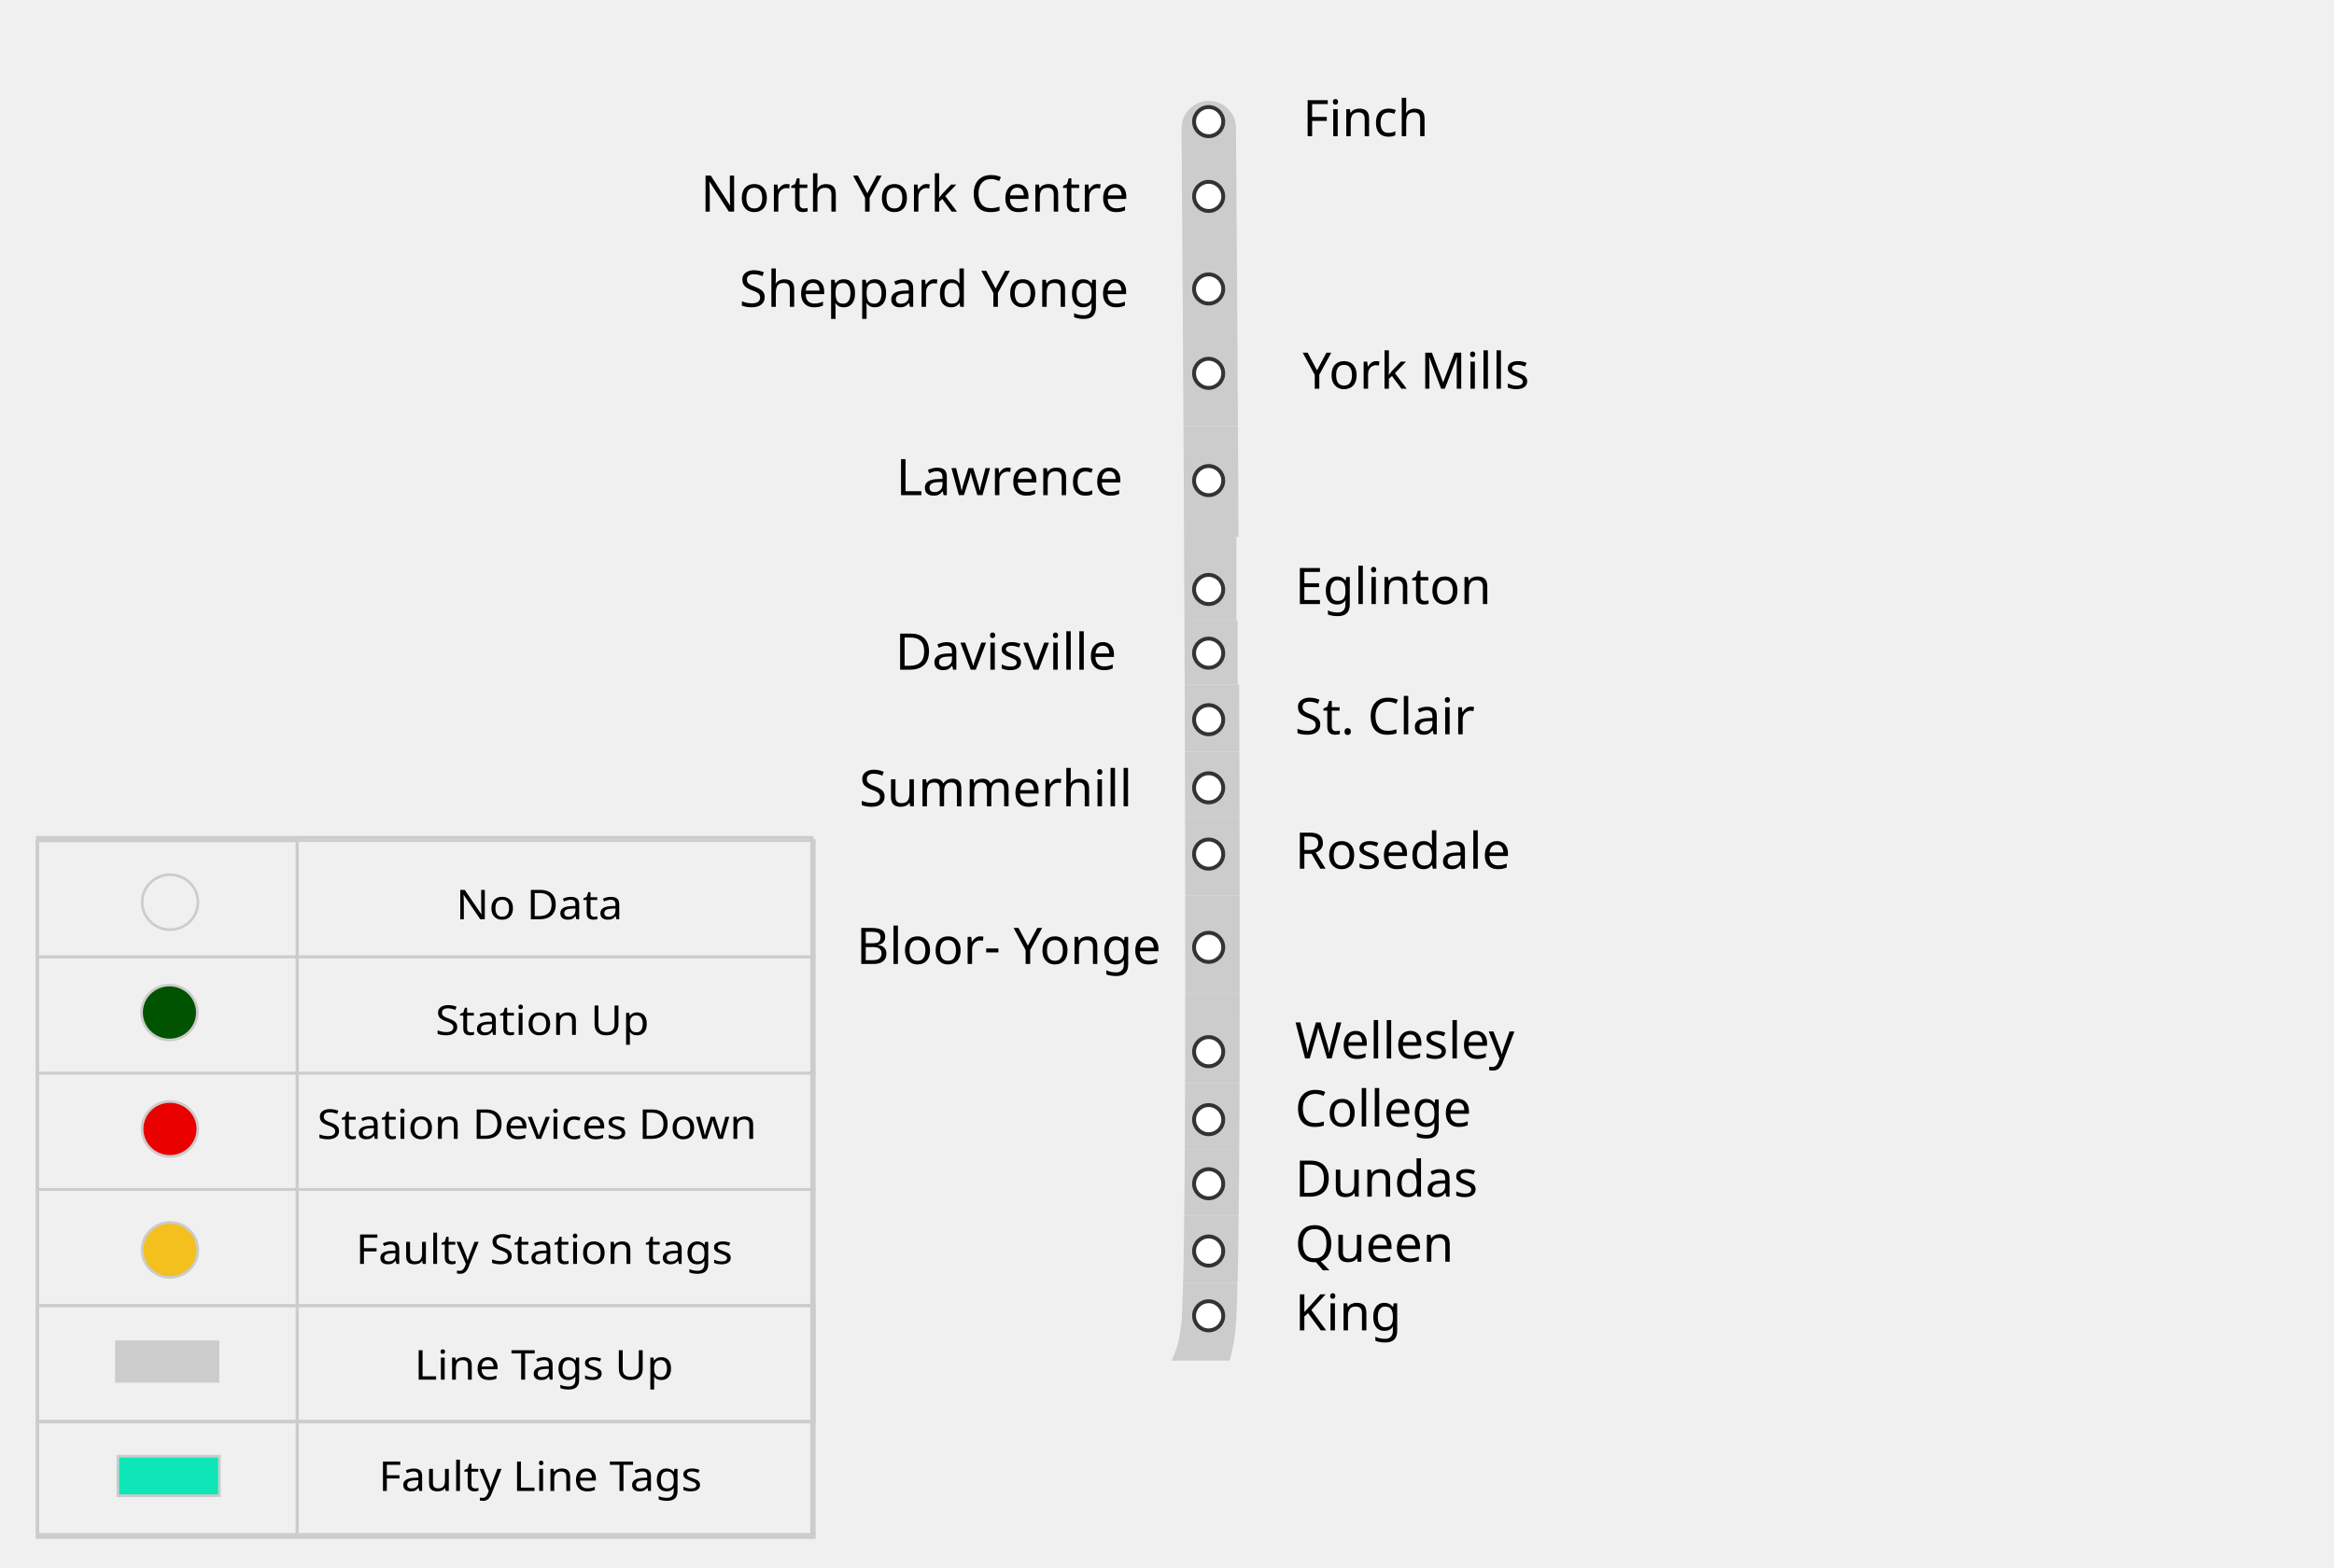
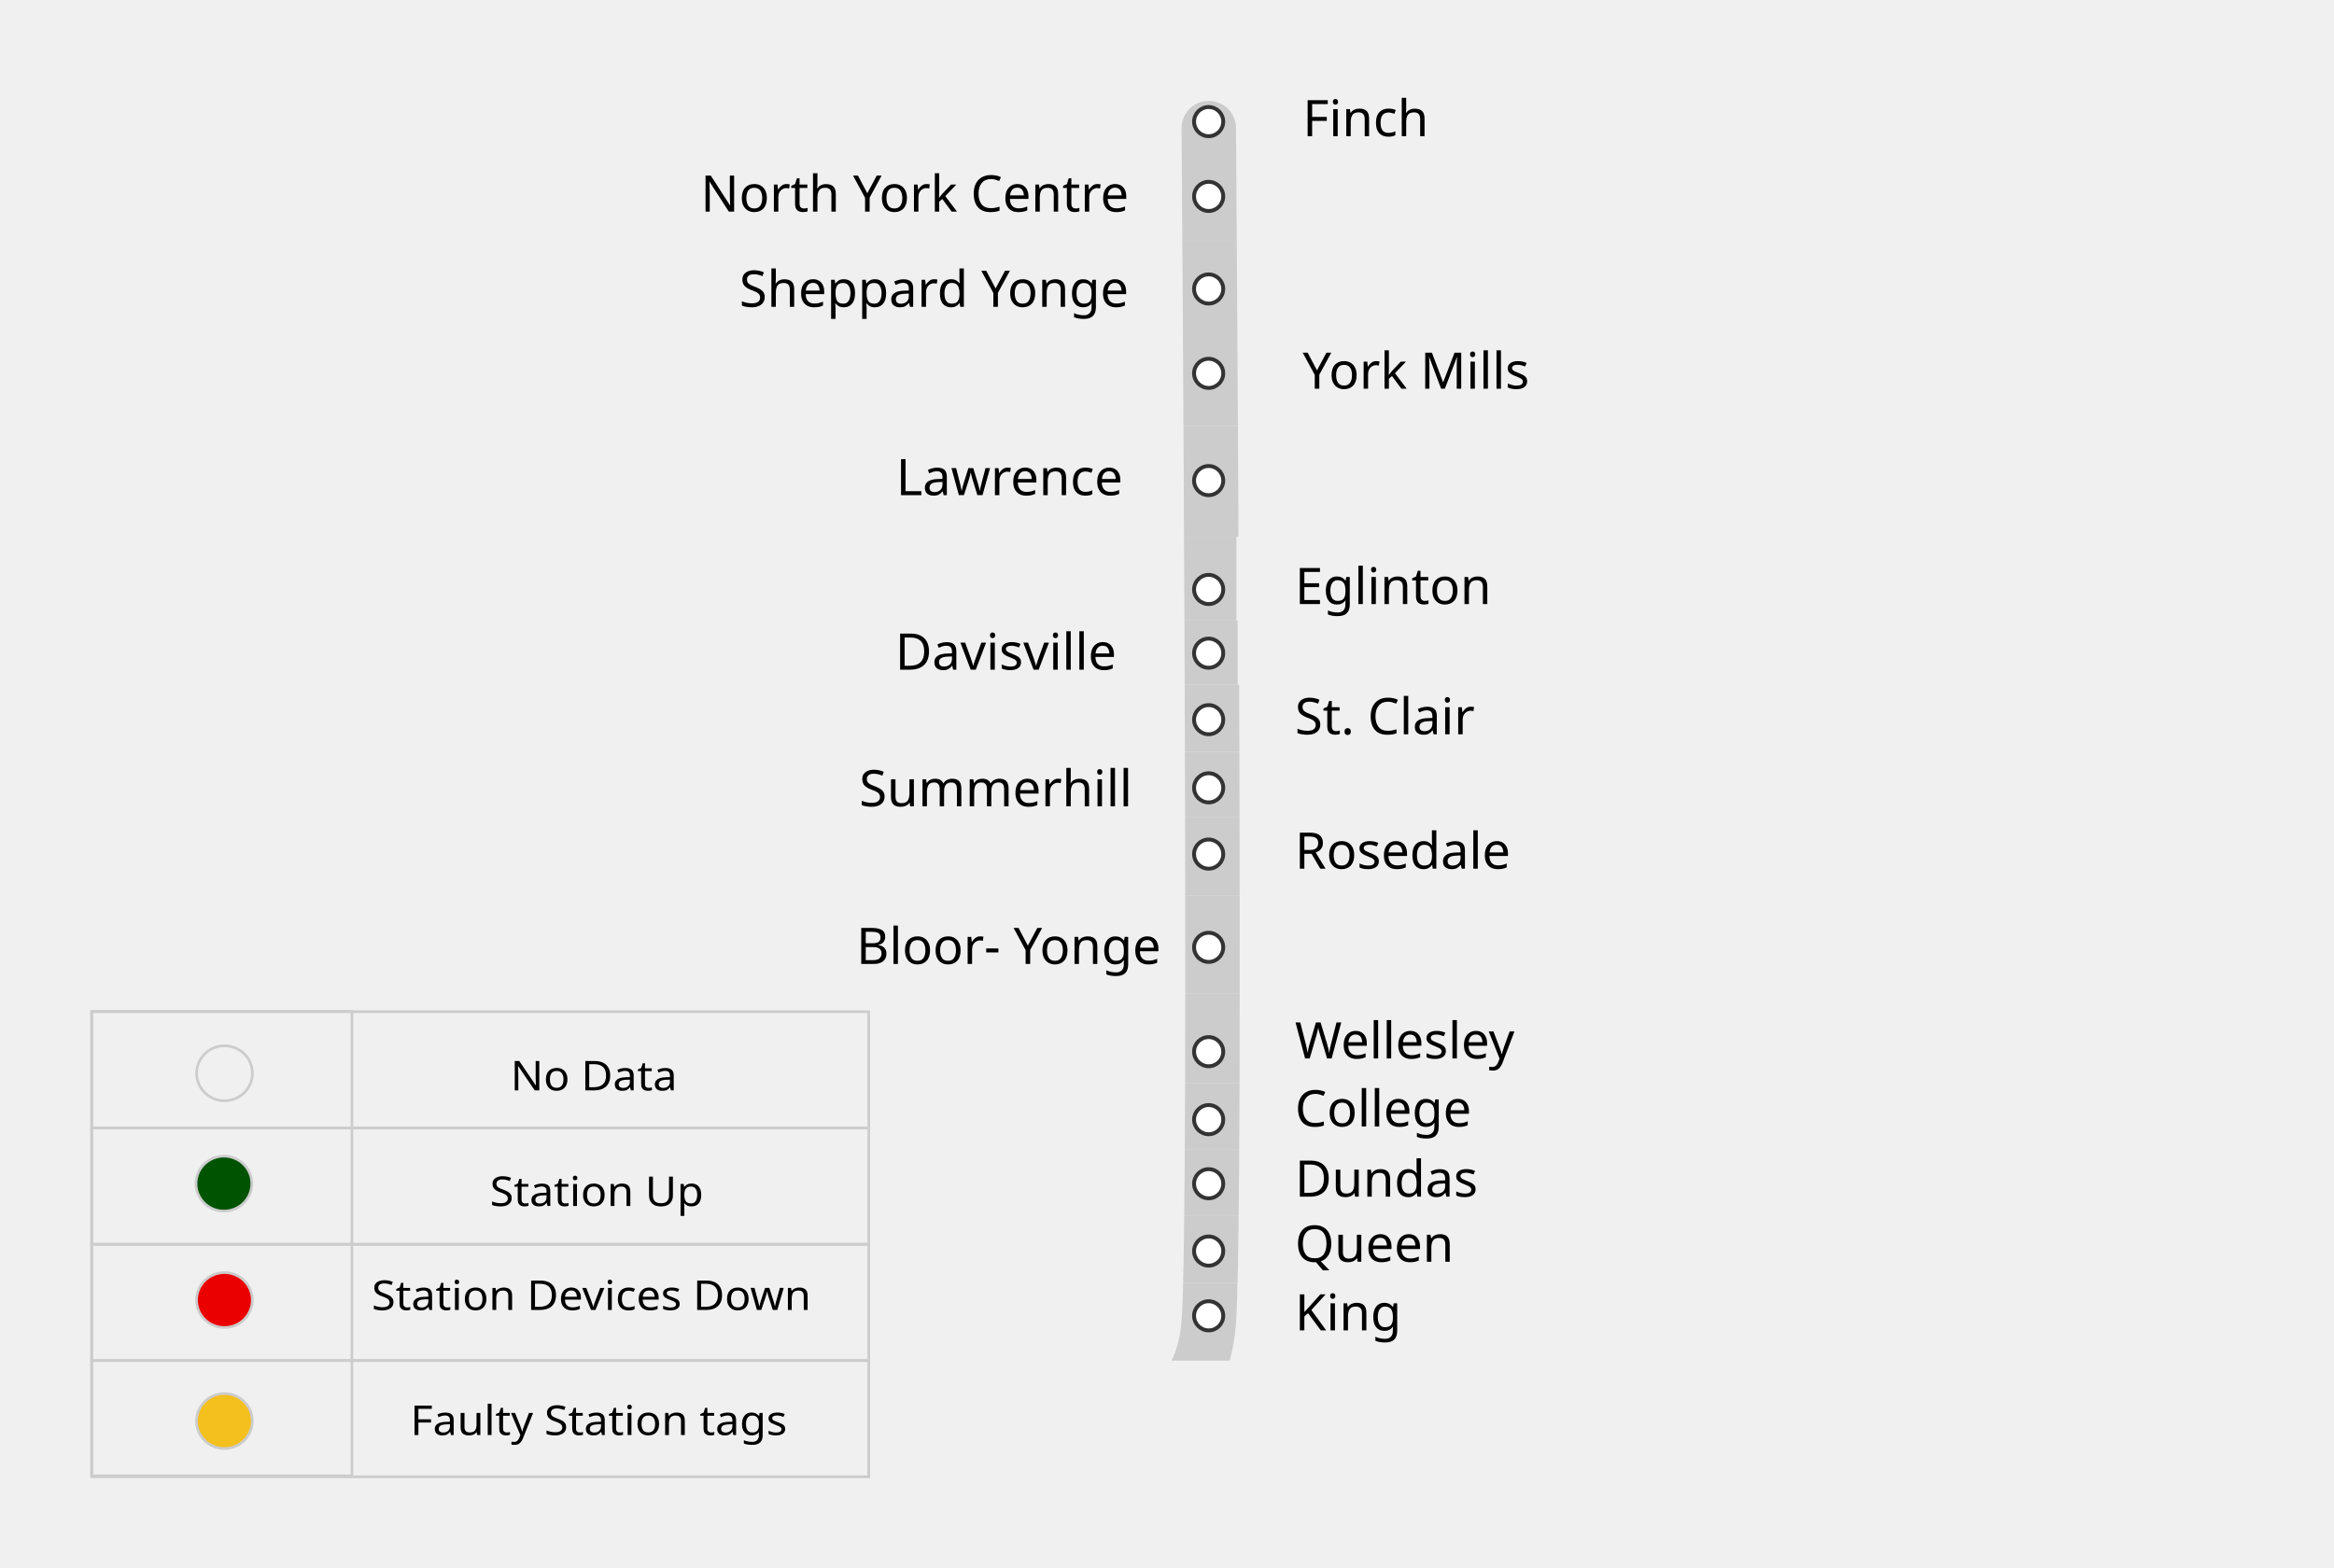
<svg xmlns="http://www.w3.org/2000/svg" version="1.1" id="Layer_1" x="0px" y="0px" width="600px" height="403px" viewBox="0 0 600 403" enable-background="new 0 0 600 403" xml:space="preserve">
  <defs id="defs71">
    <clipPath clipPathUnits="userSpaceOnUse" id="clipPath395">
      <rect style="fill:#ffd42a" id="rect397" width="21.83" height="21.505" x="297.634" y="329.496" />
    </clipPath>
    <clipPath clipPathUnits="userSpaceOnUse" id="clipPath403">
      <rect style="fill:#ffd42a" id="rect405" width="16.954" height="16.827" x="297.634" y="312.669" />
    </clipPath>
    <clipPath clipPathUnits="userSpaceOnUse" id="clipPath411">
      <rect style="fill:#ffd42a" id="rect413" width="21.458" height="17.023" x="297.634" y="295.647" />
    </clipPath>
    <clipPath clipPathUnits="userSpaceOnUse" id="clipPath765">
      <rect style="fill:#ffd42a" id="rect767" width="21.354" height="19.985" x="296.718" y="329.88" />
    </clipPath>
    <clipPath clipPathUnits="userSpaceOnUse" id="clipPath773">
      <rect style="fill:#ffd42a" id="rect775" width="21.996" height="17.348" x="296.718" y="312.532" />
    </clipPath>
    <clipPath clipPathUnits="userSpaceOnUse" id="clipPath781">
      <rect style="fill:#ffd42a" id="rect783" width="22.202" height="17.059" x="296.718" y="295.473" />
    </clipPath>
    <clipPath clipPathUnits="userSpaceOnUse" id="clipPath789">
      <rect style="fill:#ffd42a" id="rect791" width="20.188" height="16.893" x="296.718" y="278.58" />
    </clipPath>
    <clipPath clipPathUnits="userSpaceOnUse" id="clipPath801">
      <rect style="fill:#ffd42a" id="rect803" width="23.307" height="23.168" x="296.718" y="255.412" />
    </clipPath>
    <clipPath clipPathUnits="userSpaceOnUse" id="clipPath835">
      <rect style="fill:#ffd42a" id="rect837" width="23.307" height="16.893" x="296.718" y="278.58" />
    </clipPath>
    <clipPath clipPathUnits="userSpaceOnUse" id="clipPath845">
      <rect style="fill:#ffd42a" id="rect847" width="22.672" height="25.099" x="296.718" y="230.314" />
    </clipPath>
    <clipPath clipPathUnits="userSpaceOnUse" id="clipPath855">
      <rect style="fill:#ffd42a" id="rect857" width="22.1" height="20.121" x="296.718" y="210.193" />
    </clipPath>
    <clipPath clipPathUnits="userSpaceOnUse" id="clipPath865">
      <rect style="fill:#ffd42a" id="rect867" width="22.216" height="16.877" x="296.718" y="193.316" />
    </clipPath>
    <clipPath clipPathUnits="userSpaceOnUse" id="clipPath873">
      <rect style="fill:#ffd42a" id="rect875" width="22.292" height="17.243" x="296.718" y="176.073" />
    </clipPath>
    <clipPath clipPathUnits="userSpaceOnUse" id="clipPath881">
      <rect style="fill:#ffd42a" id="rect883" width="21.453" height="16.499" x="296.718" y="159.574" />
    </clipPath>
    <clipPath clipPathUnits="userSpaceOnUse" id="clipPath891">
      <rect style="fill:#ffd42a" id="rect893" width="21.132" height="21.562" x="296.718" y="138.012" />
    </clipPath>
    <clipPath clipPathUnits="userSpaceOnUse" id="clipPath899">
      <rect style="fill:#ffd42a" id="rect901" width="22.329" height="28.426" x="296.718" y="109.586" />
    </clipPath>
    <clipPath clipPathUnits="userSpaceOnUse" id="clipPath907">
      <rect style="fill:#ffd42a" id="rect909" width="22.355" height="25.33" x="296.718" y="84.256" />
    </clipPath>
    <clipPath clipPathUnits="userSpaceOnUse" id="clipPath915">
      <rect style="fill:#ffd42a" id="rect917" width="22.395" height="22.567" x="296.718" y="61.689" />
    </clipPath>
    <clipPath clipPathUnits="userSpaceOnUse" id="clipPath923">
      <rect style="fill:#ffd42a" id="rect925" width="21.526" height="20.41" x="296.718" y="41.279" />
    </clipPath>
    <clipPath clipPathUnits="userSpaceOnUse" id="clipPath931">
      <rect style="fill:#ffd42a" id="rect933" width="22.599" height="15.913" x="296.718" y="25.366" />
    </clipPath>
  </defs>
  <path fill="none" stroke="#cccccc" stroke-width="14" stroke-linecap="round" stroke-miterlimit="10" d="m 281.857,366.648 c 0,0 26.665,2.68 28.88,-26.633 2.162,-28.634 0,-307.074 0,-307.074" id="path2" style="display:none" />
  <text id="king_txt" transform="matrix(1 0 0 1 332.8887 342.0967)" font-family="'MyriadPro-Regular'" font-size="12.985">King</text>
  <text id="queen_txt" transform="matrix(1 0 0 1 332.8887 324.4512)" font-family="'MyriadPro-Regular'" font-size="12.985">Queen</text>
  <text id="dundas_txt" transform="matrix(1 0 0 1 332.8887 307.7178)" font-family="'MyriadPro-Regular'" font-size="12.985">Dundas</text>
  <text id="collage_txt" transform="matrix(1 0 0 1 332.8887 289.6592)" font-family="'MyriadPro-Regular'" font-size="12.985">College</text>
  <text id="wellesley_txt" transform="matrix(1 0 0 1 332.8887 272.1797)" font-family="'MyriadPro-Regular'" font-size="12.985">Wellesley</text>
  <text id="rosedale_txt" transform="matrix(1 0 0 1 332.8887 223.377)" font-family="'MyriadPro-Regular'" font-size="12.985">Rosedale</text>
  <text id="st_clair_txt" transform="matrix(1 0 0 1 332.8887 188.8115)" font-family="'MyriadPro-Regular'" font-size="12.985">St. Clair</text>
  <text id="eglinton_txt" transform="matrix(1 0 0 1 332.8887 155.3262)" font-family="'MyriadPro-Regular'" font-size="12.985">Eglinton</text>
  <text id="york_mills_txt" transform="matrix(1 0 0 1 334.8887 99.9502)" font-family="'MyriadPro-Regular'" font-size="12.985">York Mills</text>
  <text id="finch_txt" transform="matrix(1 0 0 1 334.8896 35.0234)" font-family="'MyriadPro-Regular'" font-size="12.985">Finch</text>
  <text id="north_york_centre_txt" transform="matrix(1 0 0 1 180.1104 54.417)" font-family="'MyriadPro-Regular'" font-size="12.985">North York Centre</text>
  <text id="sheppard_yonge_txt" transform="matrix(1 0 0 1 190.0654 78.8936)" font-family="'MyriadPro-Regular'" font-size="12.985">Sheppard Yonge</text>
  <text id="lawrence_txt" transform="matrix(1 0 0 1 230.3623 127.332)" font-family="'MyriadPro-Regular'" font-size="12.985">Lawrence</text>
  <text id="davisville_txt" transform="matrix(1 0 0 1 230.1289 172.2002)" font-family="'MyriadPro-Regular'" font-size="12.985">Davisville</text>
  <text id="summerhill_txt" transform="matrix(1 0 0 1 220.8838 207.334)" font-family="'MyriadPro-Regular'" font-size="12.985">Summerhill</text>
  <text id="bloor_yonge_txt" transform="translate(220.1377,247.873)" font-family="MyriadPro-Regular" font-size="12.985px" style="display:inline">Bloor- Yonge</text>
  <g id="layer2" style="display:inline">
    <path fill="none" stroke="#cccccc" stroke-width="14" stroke-linecap="round" stroke-miterlimit="10" d="m 281.857,366.648 c 0,0 26.665,2.68 28.88,-26.633 2.162,-28.634 0,-307.074 0,-307.074" id="KNG" style="display:inline" clip-path="url(#clipPath765)" />
    <path fill="none" stroke="#cccccc" stroke-width="14" stroke-linecap="round" stroke-miterlimit="10" d="m 281.857,366.648 c 0,0 26.665,2.68 28.88,-26.633 2.162,-28.634 0,-307.074 0,-307.074" id="QUN" style="display:inline" clip-path="url(#clipPath773)" />
    <path fill="none" stroke="#cccccc" stroke-width="14" stroke-linecap="round" stroke-miterlimit="10" d="m 281.857,366.648 c 0,0 26.665,2.68 28.88,-26.633 2.162,-28.634 0,-307.074 0,-307.074" id="DUN" style="display:inline" clip-path="url(#clipPath781)" />
    <path fill="none" stroke="#cccccc" stroke-width="14" stroke-linecap="round" stroke-miterlimit="10" d="m 281.857,366.648 c 0,0 26.665,2.68 28.88,-26.633 2.162,-28.634 0,-307.074 0,-307.074" id="WEL" style="display:inline" clip-path="url(#clipPath801)" />
    <path fill="none" stroke="#cccccc" stroke-width="14" stroke-linecap="round" stroke-miterlimit="10" d="m 281.857,366.648 c 0,0 26.665,2.68 28.88,-26.633 2.162,-28.634 0,-307.074 0,-307.074" id="COL" style="display:inline" clip-path="url(#clipPath835)" />
    <path fill="none" stroke="#cccccc" stroke-width="14" stroke-linecap="round" stroke-miterlimit="10" d="m 281.857,366.648 c 0,0 26.665,2.68 28.88,-26.633 2.162,-28.634 0,-307.074 0,-307.074" id="BLY" style="display:inline" clip-path="url(#clipPath845)" />
    <path fill="none" stroke="#cccccc" stroke-width="14" stroke-linecap="round" stroke-miterlimit="10" d="m 281.857,366.648 c 0,0 26.665,2.68 28.88,-26.633 2.162,-28.634 0,-307.074 0,-307.074" id="RSD" style="display:inline" clip-path="url(#clipPath855)" />
    <path fill="none" stroke="#cccccc" stroke-width="14" stroke-linecap="round" stroke-miterlimit="10" d="m 281.857,366.648 c 0,0 26.665,2.68 28.88,-26.633 2.162,-28.634 0,-307.074 0,-307.074" id="SUM" style="display:inline" clip-path="url(#clipPath865)" />
    <path fill="none" stroke="#cccccc" stroke-width="14" stroke-linecap="round" stroke-miterlimit="10" d="m 281.857,366.648 c 0,0 26.665,2.68 28.88,-26.633 2.162,-28.634 0,-307.074 0,-307.074" id="STC" style="display:inline" clip-path="url(#clipPath873)" />
    <path fill="none" stroke="#cccccc" stroke-width="14" stroke-linecap="round" stroke-miterlimit="10" d="m 281.857,366.648 c 0,0 26.665,2.68 28.88,-26.633 2.162,-28.634 0,-307.074 0,-307.074" id="DAV" style="display:inline" clip-path="url(#clipPath881)" />
    <path fill="none" stroke="#cccccc" stroke-width="14" stroke-linecap="round" stroke-miterlimit="10" d="m 281.857,366.648 c 0,0 26.665,2.68 28.88,-26.633 2.162,-28.634 0,-307.074 0,-307.074" id="EGN" style="display:inline" clip-path="url(#clipPath891)" />
    <path fill="none" stroke="#cccccc" stroke-width="14" stroke-linecap="round" stroke-miterlimit="10" d="m 281.857,366.648 c 0,0 26.665,2.68 28.88,-26.633 2.162,-28.634 0,-307.074 0,-307.074" id="LAW" style="display:inline" clip-path="url(#clipPath899)" />
    <path fill="none" stroke="#cccccc" stroke-width="14" stroke-linecap="round" stroke-miterlimit="10" d="m 281.857,366.648 c 0,0 26.665,2.68 28.88,-26.633 2.162,-28.634 0,-307.074 0,-307.074" id="YRM" style="display:inline" clip-path="url(#clipPath907)" />
    <path fill="none" stroke="#cccccc" stroke-width="14" stroke-linecap="round" stroke-miterlimit="10" d="m 281.857,366.648 c 0,0 26.665,2.68 28.88,-26.633 2.162,-28.634 0,-307.074 0,-307.074" id="SHY" style="display:inline" clip-path="url(#clipPath915)" />
    <path fill="none" stroke="#cccccc" stroke-width="14" stroke-linecap="round" stroke-miterlimit="10" d="m 281.857,366.648 c 0,0 26.665,2.68 28.88,-26.633 2.162,-28.634 0,-307.074 0,-307.074" id="NYC" style="display:inline" clip-path="url(#clipPath923)" />
    <path fill="none" stroke="#cccccc" stroke-width="14" stroke-linecap="round" stroke-miterlimit="10" d="m 281.857,366.648 c 0,0 26.665,2.68 28.88,-26.633 2.162,-28.634 0,-307.074 0,-307.074" id="FIN" style="display:inline" clip-path="url(#clipPath931)" />
-     <rect style="fill:none;stroke:#cccccc;stroke-width:0.818" id="rect1118" width="199.033" height="179.241" x="9.668" y="215.376" />
-     <rect style="fill:none;stroke:#cccccc;stroke-width:0.817" id="rect1653" width="66.804" height="178.921" x="9.6" y="216.149" />
-     <rect style="fill:none;stroke:#cccccc;stroke-width:0.682" id="rect1655" width="199.733" height="29.9" x="9.6" y="216.149" />
-     <rect style="fill:none;stroke:#cccccc;stroke-width:0.682" id="rect1737" width="199.733" height="29.9" x="9.6" y="275.949" />
-     <rect style="fill:none;stroke:#cccccc;stroke-width:0.682" id="rect1741" width="199.733" height="29.9" x="9.6" y="246.049" />
-     <rect style="fill:none;stroke:#cccccc;stroke-width:0.682" id="rect1743" width="199.733" height="29.9" x="9.601" y="335.748" />
-     <rect style="fill:none;stroke:#cccccc;stroke-width:0.68" id="rect1745" width="199.735" height="29.727" x="9.599" y="335.748" />
-     <ellipse style="fill:none;fill-opacity:0;stroke:#cccccc;stroke-width:0.682" id="path1817" cx="43.716" cy="231.984" rx="7.173" ry="7.064" />
-     <ellipse style="fill:#005300;fill-opacity:1;stroke:#cccccc;stroke-width:0.682" id="path1817-3" cx="43.562" cy="260.361" rx="7.173" ry="7.064" />
-     <ellipse style="fill:#eb0000;fill-opacity:1;stroke:#cccccc;stroke-width:0.682" id="path1817-6" cx="43.691" cy="290.299" rx="7.173" ry="7.064" />
-     <ellipse style="fill:#f3c01e;fill-opacity:1;stroke:#cccccc;stroke-width:0.682" id="path1817-7" cx="43.691" cy="321.409" rx="7.173" ry="7.064" />
-     <rect style="fill:none;stroke:#cccccc;stroke-width:0.682" id="rect1743-3" width="199.733" height="29.9" x="9.601" y="365.475" />
-     <rect style="fill:none;stroke:#cccccc;stroke-width:0.682" id="rect7959" width="199.733" height="29.9" x="9.601" y="305.848" />
-     <text class="mainSubwayview" id="dupont_txt-8-04" font-family="MyriadPro-Regular" font-size="78" style="font-size:10.87px;display:inline;fill:#000000;stroke-width:0.155" x="89.044" y="333.861" transform="scale(1.027263,0.9734603)">Faulty Station tags</text>
-     <text class="mainSubwayview" id="dupont_txt-8-4" font-family="MyriadPro-Regular" font-size="78" style="font-size:10.87px;display:inline;fill:#000000;stroke-width:0.155" x="103.709" y="364.432" transform="scale(1.027263,0.9734603)">Line Tags Up</text>
-     <text class="mainSubwayview" id="dupont_txt-8-44" font-family="MyriadPro-Regular" font-size="78" style="font-size:10.87px;display:inline;fill:#000000;stroke-width:0.155" x="94.773" y="393.838" transform="scale(1.027263,0.9734603)">Faulty Line Tags</text>
-     <text class="mainSubwayview" id="text8094-7" font-family="MyriadPro-Regular" font-size="78" style="font-size:10.87px;display:inline;fill:#000000;stroke-width:0.155" x="79.389" y="300.838" transform="scale(1.027263,0.9734603)">Station Devices Down</text>
-     <text class="mainSubwayview" id="text8096-6" font-family="MyriadPro-Regular" font-size="78" style="font-size:10.87px;display:inline;fill:#000000;stroke-width:0.155" x="114.123" y="242.833" transform="scale(1.027263,0.9734603)">No Data</text>
-     <text class="mainSubwayview" id="text8098-3" font-family="MyriadPro-Regular" font-size="78" style="font-size:10.87px;display:inline;fill:#000000;stroke-width:0.155" x="108.97" y="273.37" transform="scale(1.027263,0.9734603)">Station Up</text>
-     <rect style="fill:#cccccc;fill-opacity:1;stroke:#cccccc;stroke-width:0.682" id="rect1139" width="26.107" height="10.158" x="29.939" y="345.033" />
-     <rect style="fill:#0ee6b7;fill-opacity:1;stroke:#cccccc;stroke-width:0.682" id="rect1139-3" width="26.107" height="10.158" x="30.299" y="374.454" />
+     <rect style="display:none;fill:none;stroke:#cccccc;stroke-width:0.818" id="rect1118" width="199.033" height="179.241" x="9.668" y="215.376" />
+     <rect style="fill:none;stroke:#cccccc;stroke-width:0.668" id="rect1653" width="66.952" height="119.41" x="23.525" y="260.075" />
+     <rect style="fill:none;stroke:#cccccc;stroke-width:0.682" id="rect1655" width="199.733" height="29.9" x="23.6" y="260.149" />
+     <rect style="fill:none;stroke:#cccccc;stroke-width:0.682" id="rect1737" width="199.733" height="29.9" x="23.6" y="319.949" />
+     <rect style="fill:none;stroke:#cccccc;stroke-width:0.682" id="rect1741" width="199.733" height="29.9" x="23.6" y="290.049" />
+     <rect style="display:none;fill:none;stroke:#cccccc;stroke-width:0.682" id="rect1743" width="199.733" height="29.9" x="9.601" y="335.748" />
+     <rect style="display:none;fill:none;stroke:#cccccc;stroke-width:0.68" id="rect1745" width="199.735" height="29.727" x="9.599" y="335.748" />
+     <ellipse style="fill:none;fill-opacity:0;stroke:#cccccc;stroke-width:0.682" id="path1817" cx="57.716" cy="275.984" rx="7.173" ry="7.064" />
+     <ellipse style="fill:#005300;fill-opacity:1;stroke:#cccccc;stroke-width:0.682" id="path1817-3" cx="57.562" cy="304.361" rx="7.173" ry="7.064" />
+     <ellipse style="fill:#eb0000;fill-opacity:1;stroke:#cccccc;stroke-width:0.682" id="path1817-6" cx="57.691" cy="334.299" rx="7.173" ry="7.064" />
+     <ellipse style="fill:#f3c01e;fill-opacity:1;stroke:#cccccc;stroke-width:0.682" id="path1817-7" cx="57.691" cy="365.409" rx="7.173" ry="7.064" />
+     <rect style="display:none;fill:none;stroke:#cccccc;stroke-width:0.682" id="rect1743-3" width="199.733" height="29.9" x="9.601" y="365.475" />
+     <rect style="fill:none;stroke:#cccccc;stroke-width:0.682" id="rect7959" width="199.733" height="29.9" x="23.601" y="349.848" />
+     <text class="mainSubwayview" id="dupont_txt-8-04" font-family="MyriadPro-Regular" font-size="78" style="font-size:10.87px;display:inline;fill:#000000;stroke-width:0.155" x="102.673" y="379.061" transform="scale(1.027263,0.9734603)">Faulty Station tags</text>
+     <text class="mainSubwayview" id="dupont_txt-8-4" font-family="MyriadPro-Regular" font-size="78" style="font-size:10.87px;display:none;fill:#000000;stroke-width:0.155" x="103.709" y="364.432" transform="scale(1.027263,0.9734603)">Line Tags Up</text>
+     <text class="mainSubwayview" id="dupont_txt-8-44" font-family="MyriadPro-Regular" font-size="78" style="font-size:10.87px;display:none;fill:#000000;stroke-width:0.155" x="94.773" y="393.838" transform="scale(1.027263,0.9734603)">Faulty Line Tags</text>
+     <text class="mainSubwayview" id="text8094-7" font-family="MyriadPro-Regular" font-size="78" style="font-size:10.87px;display:inline;fill:#000000;stroke-width:0.155" x="93.017" y="346.038" transform="scale(1.027263,0.9734603)">Station Devices Down</text>
+     <text class="mainSubwayview" id="text8096-6" font-family="MyriadPro-Regular" font-size="78" style="font-size:10.87px;display:inline;fill:#000000;stroke-width:0.155" x="127.752" y="288.033" transform="scale(1.027263,0.9734603)">No Data</text>
+     <text class="mainSubwayview" id="text8098-3" font-family="MyriadPro-Regular" font-size="78" style="font-size:10.87px;display:inline;fill:#000000;stroke-width:0.155" x="122.599" y="318.57" transform="scale(1.027263,0.9734603)">Station Up</text>
+     <rect style="display:none;fill:#cccccc;fill-opacity:1;stroke:#cccccc;stroke-width:0.682" id="rect1139" width="26.107" height="10.158" x="29.939" y="345.033" />
+     <rect style="display:none;fill:#0ee6b7;fill-opacity:1;stroke:#cccccc;stroke-width:0.682" id="rect1139-3" width="26.107" height="10.158" x="30.299" y="374.454" />
  </g>
  <g id="layer1" style="display:inline">
    <circle id="north_york_centre" fill="#ffffff" stroke="#333333" stroke-linecap="round" stroke-miterlimit="10" cx="310.707" cy="50.501" r="3.747">
</circle>
    <circle id="college" fill="#ffffff" stroke="#333333" stroke-linecap="round" stroke-miterlimit="10" cx="310.707" cy="287.909" r="3.747">
</circle>
    <circle id="bloor_yonge" fill="#ffffff" stroke="#333333" stroke-linecap="round" stroke-miterlimit="10" cx="310.707" cy="243.601" r="3.747">
</circle>
    <circle id="davisville" fill="#ffffff" stroke="#333333" stroke-linecap="round" stroke-miterlimit="10" cx="310.707" cy="167.958" r="3.747">
</circle>
    <circle id="dundas" fill="#ffffff" stroke="#333333" stroke-linecap="round" stroke-miterlimit="10" cx="310.707" cy="304.39" r="3.747">
</circle>
    <circle id="wellesley" fill="#ffffff" stroke="#333333" stroke-linecap="round" stroke-miterlimit="10" cx="310.707" cy="270.43" r="3.747">
</circle>
    <circle id="st_clair" fill="#ffffff" stroke="#333333" stroke-linecap="round" stroke-miterlimit="10" cx="310.707" cy="185.063" r="3.747">
</circle>
    <circle id="sheppard_yonge" fill="#ffffff" stroke="#333333" stroke-linecap="round" stroke-miterlimit="10" cx="310.707" cy="74.306" r="3.747">
</circle>
    <circle id="king" fill="#ffffff" stroke="#333333" stroke-linecap="round" stroke-miterlimit="10" cx="310.707" cy="338.349" r="3.747">
</circle>
    <circle id="lawrence" fill="#ffffff" stroke="#333333" stroke-linecap="round" stroke-miterlimit="10" cx="310.707" cy="123.583" r="3.747">
</circle>
    <circle id="queen" fill="#ffffff" stroke="#333333" stroke-linecap="round" stroke-miterlimit="10" cx="310.707" cy="321.702" r="3.747">
</circle>
    <circle id="york_mills" fill="#ffffff" stroke="#333333" stroke-linecap="round" stroke-miterlimit="10" cx="310.707" cy="96.004" r="3.747">
</circle>
    <circle id="finch" fill="#ffffff" stroke="#333333" stroke-linecap="round" stroke-miterlimit="10" cx="310.707" cy="31.274" r="3.747">
</circle>
    <circle id="rosedale" fill="#ffffff" stroke="#333333" stroke-linecap="round" stroke-miterlimit="10" cx="310.707" cy="219.627" r="3.747">
</circle>
    <circle id="eglinton" fill="#ffffff" stroke="#333333" stroke-linecap="round" stroke-miterlimit="10" cx="310.707" cy="151.577" r="3.747">
</circle>
    <circle id="summerhill" fill="#ffffff" stroke="#333333" stroke-linecap="round" stroke-miterlimit="10" cx="310.707" cy="202.584" r="3.747">
</circle>
  </g>
</svg>
